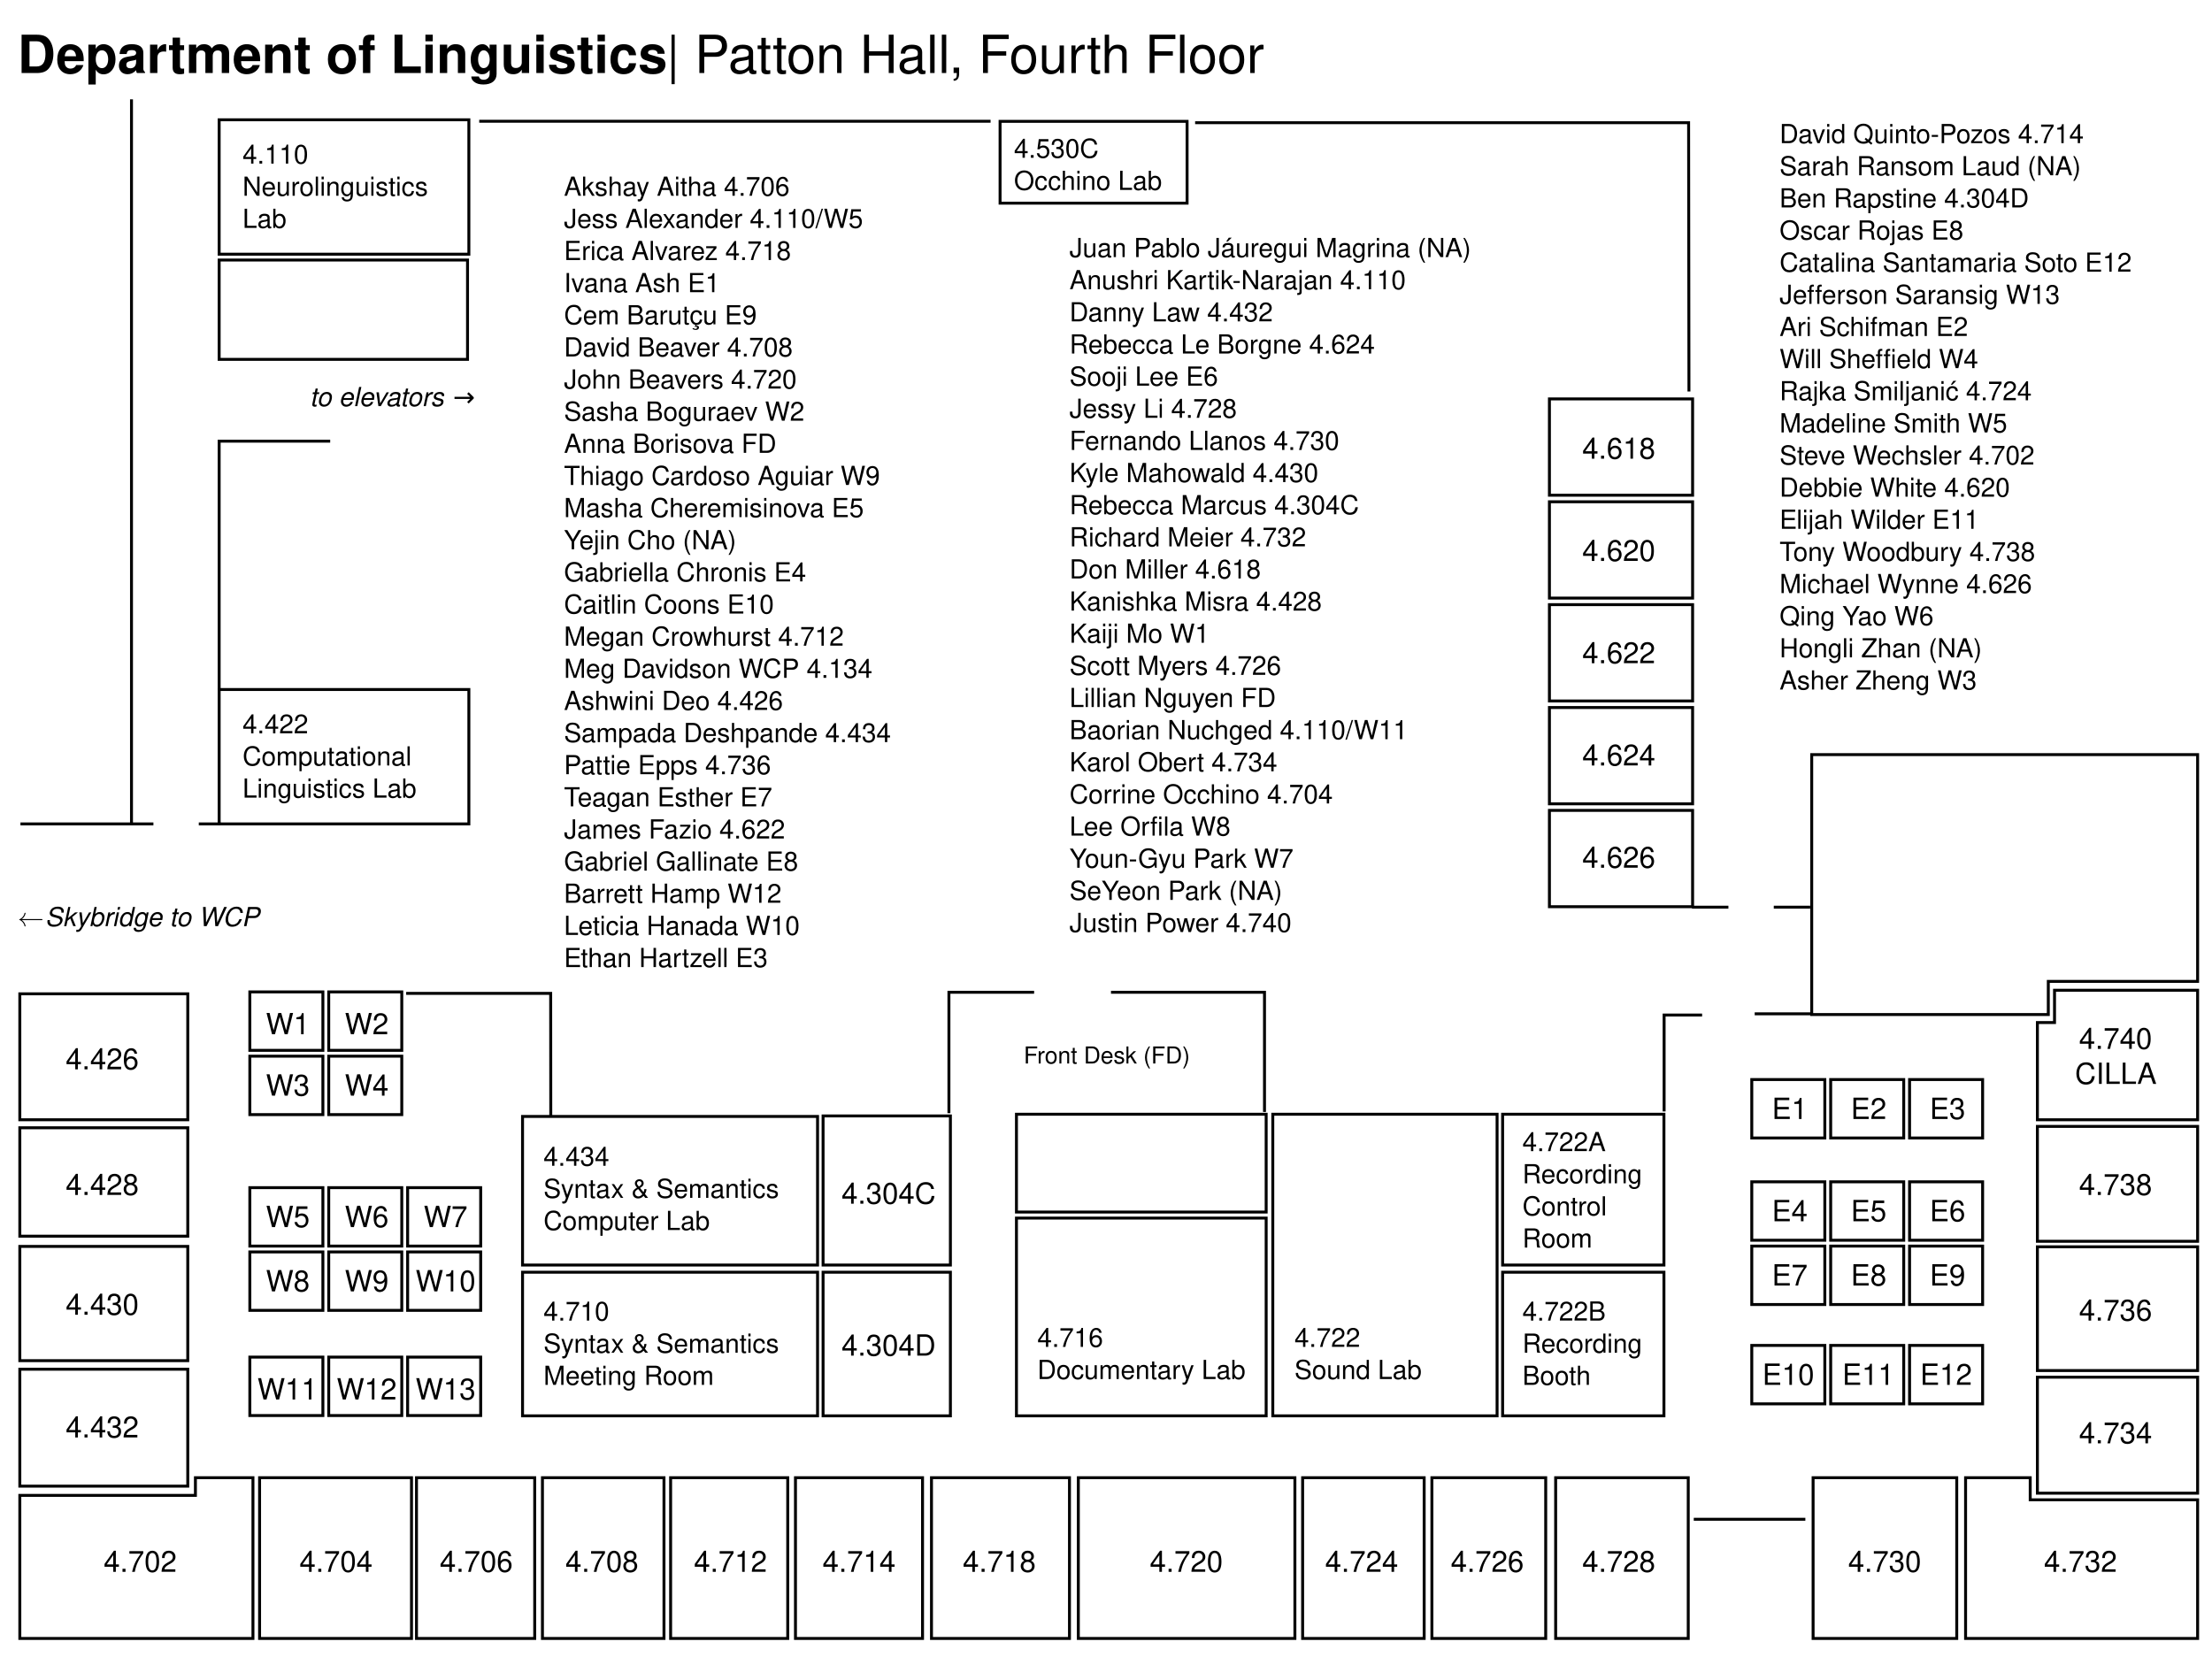
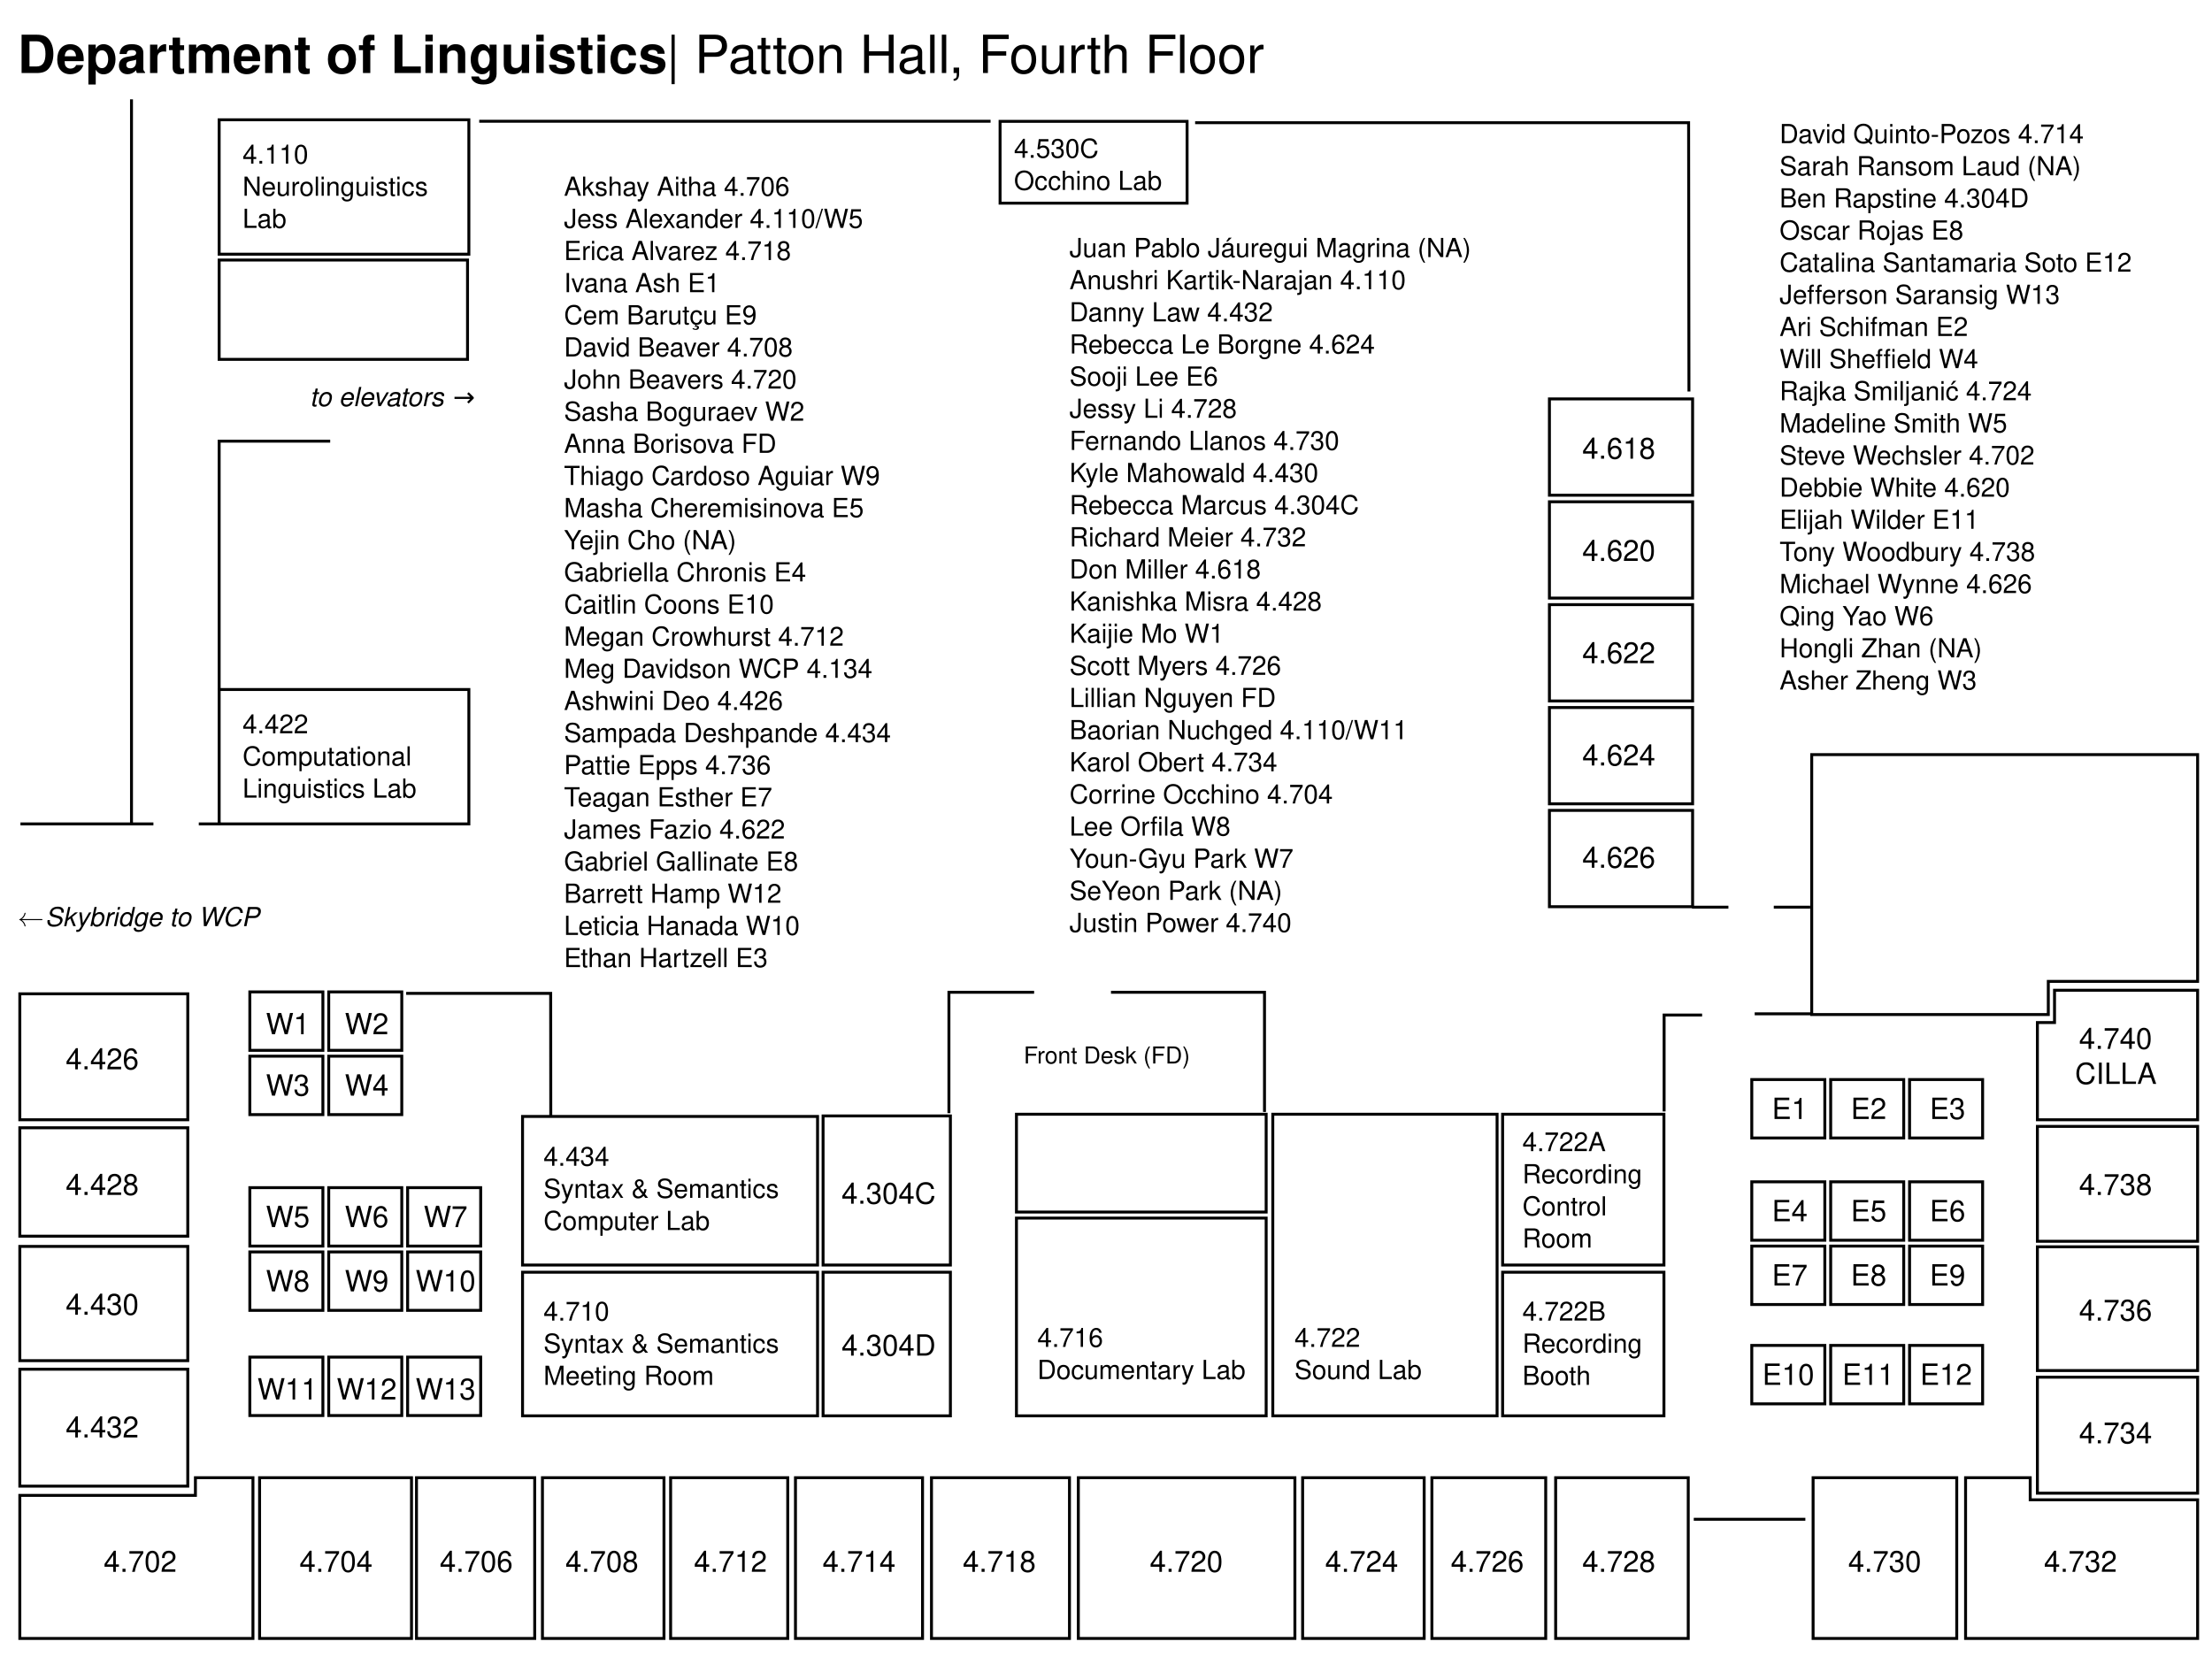
<svg xmlns="http://www.w3.org/2000/svg" width="757px" height="567px" viewBox="0 0 757 567" version="1.1">
  <g id="Artboard" stroke="none" stroke-width="1" fill="none" fill-rule="evenodd">
    <g id="Slices" />
    <g id="Offices-Shapes" transform="translate(6.7822, 40.5352)" stroke="#000000">
      <polygon id="Shape" points="745.295 295.367 694.198 295.367 694.198 306.712 613.23 306.712 613.23 217.748 745.295 217.748" />
      <line x1="157.718" y1="0.965" x2="331.718" y2="0.965" id="Line" stroke-linecap="square" />
      <polygon id="Shape" points="745.295 520.26 665.887 520.26 665.887 465.242 688.005 465.242 688.005 472.807 745.295 472.807" />
      <rect id="Rectangle" x="613.705" y="465.242" width="49.157" height="55.018" />
      <rect id="Rectangle" x="525.601" y="465.242" width="45.376" height="55.018" />
      <rect id="Rectangle" x="483.249" y="465.242" width="38.948" height="55.018" />
      <rect id="Rectangle" x="439.008" y="465.242" width="41.594" height="55.018" />
      <polygon id="Rectangle" points="362.248 465.242 362.248 520.26 436.361 520.26 436.361 465.242" />
      <polygon id="Rectangle" points="265.447 465.242 265.447 520.26 308.933 520.26 308.933 465.242" />
      <polygon id="Rectangle" points="311.995 465.242 311.995 520.26 359.218 520.26 359.218 465.242" />
      <polygon id="Rectangle" points="274.894 394.909 274.894 444.067 318.468 444.067 318.468 394.909" />
      <polygon id="Rectangle" points="274.894 341.416 274.894 392.451 318.468 392.451 318.468 341.416" />
      <rect id="Rectangle" x="222.718" y="465.242" width="40.082" height="55.018" />
      <rect id="Rectangle" x="178.855" y="465.242" width="41.594" height="55.018" />
      <rect id="Rectangle" x="135.748" y="465.242" width="40.461" height="55.018" />
      <polygon id="Rectangle" points="82.054 465.242 82.054 520.26 134.045 520.26 134.045 465.242" />
      <polygon id="Shape" points="79.783 520.26 -2.13162821e-14 520.26 -2.13162821e-14 471.291 60.094 471.291 60.094 465.242 79.783 465.242" />
      <polygon id="Rectangle" points="-2.84217094e-14 299.622 -2.84217094e-14 342.727 57.477 342.727 57.477 299.622" />
      <polygon id="Rectangle" points="-2.84217094e-14 345.47 -2.84217094e-14 382.574 57.477 382.574 57.477 345.47" />
      <polygon id="Rectangle" points="-2.84217094e-14 386.075 -2.84217094e-14 425.18 57.477 425.18 57.477 386.075" />
      <polygon id="Rectangle" points="-2.84217094e-14 428.11 -2.84217094e-14 468.131 57.477 468.131 57.477 428.11" />
      <rect id="Rectangle" x="690.465" y="430.834" width="54.83" height="39.703" />
      <rect id="Rectangle" x="690.465" y="386.213" width="54.83" height="42.354" />
      <rect id="Rectangle" x="690.465" y="345" width="54.83" height="39.322" />
      <polygon id="Shape" points="690.465 342.729 745.295 342.729 745.295 298.397 696.325 298.397 696.325 309.453 690.465 309.453" />
      <polygon id="Rectangle" points="172.045 394.909 172.045 444.067 273.006 444.067 273.006 394.909" />
      <polygon id="Rectangle" points="172.045 341.592 172.045 392.451 273.006 392.451 273.006 341.592" />
      <rect id="Rectangle" x="341.071" y="340.836" width="85.458" height="33.477" />
      <polygon id="Rectangle" points="68.218 195.465 68.218 241.465 153.676 241.465 153.676 195.465" />
      <polygon id="Rectangle" points="523.468 131.209 523.468 164.174 572.468 164.174 572.468 131.209" />
      <polygon id="Rectangle" points="523.468 96 523.468 128.965 572.468 128.965 572.468 96" />
      <path d="M571.218,93.465 C571.188,69.9 571.166,52.226 571.151,40.444 C571.14,31.782 571.124,18.789 571.102,1.465 C511.348,1.465 466.533,1.465 436.656,1.465 C429.003,1.465 417.524,1.465 402.218,1.465" id="Shape" />
      <polygon id="Rectangle" points="335.468 1 335.468 29 399.468 29 399.468 1" />
      <polygon id="Rectangle" points="523.468 166.419 523.468 199.384 572.468 199.384 572.468 166.419" />
      <rect id="Rectangle" x="523.468" y="201.628" width="49" height="32.965" />
      <polygon id="Rectangle" points="523.468 236.837 523.468 269.802 572.468 269.802 572.468 236.837" />
      <polygon id="Rectangle" points="428.798 340.836 428.798 444.067 505.558 444.067 505.558 340.836" />
      <rect id="Rectangle" x="507.448" y="340.836" width="55.209" height="51.615" />
      <rect id="Rectangle" x="507.448" y="394.909" width="55.209" height="49.158" />
      <polygon id="Rectangle" points="341.071 376.382 341.071 444.067 426.529 444.067 426.529 376.382" />
      <polygon id="Rectangle" points="68.218 0.465 68.218 46.465 153.676 46.465 153.676 0.465" />
      <polygon id="Rectangle" points="68.218 48.465 68.218 82.465 153.218 82.465 153.218 48.465" />
    </g>
    <g id="Offices-Labels" transform="translate(22, 45)" fill="#000000" font-family="Helvetica" font-weight="normal">
      <text id="4.422-Computational" font-size="9">
        <tspan x="61" y="206">4.422</tspan>
        <tspan x="61" y="217">Computational</tspan>
        <tspan x="61" y="228">Linguistics Lab</tspan>
      </text>
      <text id="4.110-Neurolinguisti" font-size="9">
        <tspan x="61" y="11">4.110</tspan>
        <tspan x="61" y="22">Neurolinguistics</tspan>
        <tspan x="61" y="33">Lab</tspan>
      </text>
      <text id="4.530C-Occhino-Lab" font-size="9">
        <tspan x="325" y="9">4.530C</tspan>
        <tspan x="325" y="20">Occhino Lab</tspan>
      </text>
      <text id="4.426" font-size="10">
        <tspan x="0.488" y="321">4.426</tspan>
      </text>
      <text id="4.428" font-size="10">
        <tspan x="0.488" y="364">4.428</tspan>
      </text>
      <text id="4.430" font-size="10">
        <tspan x="0.488" y="405">4.430</tspan>
      </text>
      <text id="4.432" font-size="10">
        <tspan x="0.488" y="447">4.432</tspan>
      </text>
      <text id="4.702" font-size="10">
        <tspan x="13.488" y="493">4.702</tspan>
      </text>
      <text id="4.704" font-size="10">
        <tspan x="80.488" y="493">4.704</tspan>
      </text>
      <text id="4.706" font-size="10">
        <tspan x="128.488" y="493">4.706</tspan>
      </text>
      <text id="4.708" font-size="10">
        <tspan x="171.488" y="493">4.708</tspan>
      </text>
      <text id="4.712" font-size="10">
        <tspan x="215.488" y="493">4.712</tspan>
      </text>
      <text id="4.714" font-size="10">
        <tspan x="259.488" y="493">4.714</tspan>
      </text>
      <text id="4.718" font-size="10">
        <tspan x="307.488" y="493">4.718</tspan>
      </text>
      <text id="4.720" font-size="10">
        <tspan x="371.488" y="493">4.720</tspan>
      </text>
      <text id="4.724" font-size="10">
        <tspan x="431.488" y="493">4.724</tspan>
      </text>
      <text id="4.726" font-size="10">
        <tspan x="474.488" y="493">4.726</tspan>
      </text>
      <text id="4.728" font-size="10">
        <tspan x="519.488" y="493">4.728</tspan>
      </text>
      <text id="4.730" font-size="10">
        <tspan x="610.488" y="493">4.730</tspan>
      </text>
      <text id="4.732" font-size="10">
        <tspan x="677.488" y="493">4.732</tspan>
      </text>
      <text id="4.734" font-size="10">
        <tspan x="689.488" y="449">4.734</tspan>
      </text>
      <text id="4.736" font-size="10">
        <tspan x="689.488" y="407">4.736</tspan>
      </text>
      <text id="4.738" font-size="10">
        <tspan x="689.488" y="364">4.738</tspan>
      </text>
      <text id="4.618" font-size="10">
        <tspan x="519.488" y="112">4.618</tspan>
      </text>
      <text id="4.620" font-size="10">
        <tspan x="519.488" y="147">4.620</tspan>
      </text>
      <text id="4.622" font-size="10">
        <tspan x="519.488" y="182">4.622</tspan>
      </text>
      <text id="4.624" font-size="10">
        <tspan x="519.488" y="217">4.624</tspan>
      </text>
      <text id="4.626" font-size="10">
        <tspan x="519.488" y="252">4.626</tspan>
      </text>
      <text id="4.740" font-size="10">
        <tspan x="689.488" y="314">4.740</tspan>
        <tspan x="688.104" y="326">CILLA</tspan>
      </text>
      <text id="4.434" font-size="9">
        <tspan x="164" y="354">4.434</tspan>
        <tspan x="164" y="365">Syntax &amp; Semantics</tspan>
        <tspan x="164" y="376">Computer Lab</tspan>
      </text>
      <text id="4.710" font-size="9">
        <tspan x="164" y="407">4.710</tspan>
        <tspan x="164" y="418">Syntax &amp; Semantics</tspan>
        <tspan x="164" y="429">Meeting Room</tspan>
      </text>
      <text id="4.716" font-size="9">
        <tspan x="333" y="416">4.716</tspan>
        <tspan x="333" y="427">Documentary Lab</tspan>
      </text>
      <text id="4.304C" font-size="10">
        <tspan x="266" y="367">4.304C</tspan>
      </text>
      <text id="4.304D" font-size="10">
        <tspan x="266" y="419">4.304D</tspan>
      </text>
      <text id="4.722-Sound-Lab" font-size="9">
        <tspan x="421" y="416">4.722</tspan>
        <tspan x="421" y="427">Sound Lab</tspan>
      </text>
      <text id="4.722B" font-size="9">
        <tspan x="499" y="407">4.722B</tspan>
        <tspan x="499" y="418">Recording </tspan>
        <tspan x="499" y="429">Booth</tspan>
      </text>
      <text id="4.722A" font-size="9">
        <tspan x="499" y="349">4.722A</tspan>
        <tspan x="499" y="360">Recording </tspan>
        <tspan x="499" y="371">Control </tspan>
        <tspan x="499" y="382">Room</tspan>
      </text>
      <text id="Front-Desk-(FD)" font-size="8">
        <tspan x="328.332" y="319">Front Desk (FD)</tspan>
      </text>
    </g>
    <g id="Workstations-East---Listing" transform="translate(193, 40)" fill="#000000" font-family="Helvetica" font-size="9" font-weight="normal">
      <text id="Akshay-Aitha-4.706-J">
        <tspan x="0" y="27">Akshay Aitha   4.706</tspan>
        <tspan x="0" y="38">Jess Alexander   4.110/W5</tspan>
        <tspan x="0" y="49">Erica Alvarez   4.718</tspan>
        <tspan x="0" y="60">Ivana Ash   E1</tspan>
        <tspan x="0" y="71">Cem Barutçu   E9</tspan>
        <tspan x="0" y="82">David Beaver   4.708</tspan>
        <tspan x="0" y="93">John Beavers   4.720</tspan>
        <tspan x="0" y="104">Sasha Boguraev   W2</tspan>
        <tspan x="0" y="115">Anna Borisova   FD</tspan>
        <tspan x="0" y="126">Thiago Cardoso Aguiar   W9</tspan>
        <tspan x="0" y="137">Masha Cheremisinova   E5</tspan>
        <tspan x="0" y="148">Yejin Cho   (NA)</tspan>
        <tspan x="0" y="159">Gabriella Chronis   E4</tspan>
        <tspan x="0" y="170">Caitlin Coons   E10</tspan>
        <tspan x="0" y="181">Megan Crowhurst   4.712</tspan>
        <tspan x="0" y="192">Meg Davidson   WCP 4.134</tspan>
        <tspan x="0" y="203">Ashwini Deo   4.426</tspan>
        <tspan x="0" y="214">Sampada Deshpande   4.434</tspan>
        <tspan x="0" y="225">Pattie Epps   4.736</tspan>
        <tspan x="0" y="236">Teagan Esther   E7</tspan>
        <tspan x="0" y="247">James Fazio   4.622</tspan>
        <tspan x="0" y="258">Gabriel Gallinate   E8</tspan>
        <tspan x="0" y="269">Barrett Hamp   W12</tspan>
        <tspan x="0" y="280">Leticia Hanada   W10</tspan>
        <tspan x="0" y="291">Ethan Hartzell   E3</tspan>
        <tspan x="0" y="302" />
      </text>
      <text id="Juan-Pablo-Jáuregui">
        <tspan x="173" y="48">Juan Pablo Jáuregui Magrina   (NA)</tspan>
        <tspan x="173" y="59">Anushri Kartik-Narajan   4.110</tspan>
        <tspan x="173" y="70">Danny Law   4.432</tspan>
        <tspan x="173" y="81">Rebecca Le Borgne   4.624</tspan>
        <tspan x="173" y="92">Sooji Lee   E6</tspan>
        <tspan x="173" y="103">Jessy Li   4.728</tspan>
        <tspan x="173" y="114">Fernando Llanos   4.730</tspan>
        <tspan x="173" y="125">Kyle Mahowald   4.430</tspan>
        <tspan x="173" y="136">Rebecca Marcus   4.304C</tspan>
        <tspan x="173" y="147">Richard Meier   4.732</tspan>
        <tspan x="173" y="158">Don Miller   4.618</tspan>
        <tspan x="173" y="169">Kanishka Misra   4.428</tspan>
-         <tspan x="173" y="180">Kaiji Mo   W1</tspan>
+         <tspan x="173" y="180">Kaijie Mo   W1</tspan>
        <tspan x="173" y="191">Scott Myers   4.726</tspan>
        <tspan x="173" y="202">Lillian Nguyen   FD</tspan>
        <tspan x="173" y="213">Baorian Nuchged   4.110/W11</tspan>
        <tspan x="173" y="224">Karol Obert   4.734</tspan>
        <tspan x="173" y="235">Corrine Occhino   4.704</tspan>
        <tspan x="173" y="246">Lee Orfila   W8</tspan>
        <tspan x="173" y="257">Youn-Gyu Park   W7</tspan>
        <tspan x="173" y="268">SeYeon Park   (NA)</tspan>
        <tspan x="173" y="279">Justin Power   4.740</tspan>
      </text>
      <text id="David-Quinto-Pozos-4">
        <tspan x="416" y="9">David Quinto-Pozos   4.714</tspan>
        <tspan x="416" y="20">Sarah Ransom Laud   (NA)</tspan>
        <tspan x="416" y="31">Ben Rapstine   4.304D</tspan>
        <tspan x="416" y="42">Oscar Rojas   E8</tspan>
        <tspan x="416" y="53">Catalina Santamaria Soto   E12</tspan>
        <tspan x="416" y="64">Jefferson Saransig   W13</tspan>
        <tspan x="416" y="75">Ari Schifman   E2</tspan>
        <tspan x="416" y="86">Will Sheffield   W4</tspan>
        <tspan x="416" y="97">Rajka Smiljanić   4.724</tspan>
        <tspan x="416" y="108">Madeline Smith   W5</tspan>
        <tspan x="416" y="119">Steve Wechsler   4.702</tspan>
        <tspan x="416" y="130">Debbie White   4.620</tspan>
        <tspan x="416" y="141">Elijah Wilder   E11</tspan>
        <tspan x="416" y="152">Tony Woodbury   4.738</tspan>
        <tspan x="416" y="163">Michael Wynne   4.626</tspan>
        <tspan x="416" y="174">Qing Yao   W6</tspan>
        <tspan x="416" y="185">Hongli Zhan   (NA)</tspan>
        <tspan x="416" y="196">Asher Zheng   W3</tspan>
      </text>
    </g>
    <g id="Workstations-East---Outlines" transform="translate(599, 369)" stroke="#000000">
      <path d="M25.5,35.5 L25.5,55.5 L0.5,55.5 L0.5,35.5 L25.5,35.5 Z" id="Rectangle-65" />
      <path d="M79.5,57.5 L79.5,77.5 L54.5,77.5 L54.5,57.5 L79.5,57.5 Z" id="Rectangle-65" />
      <path d="M52.5,57.5 L52.5,77.5 L27.5,77.5 L27.5,57.5 L52.5,57.5 Z" id="Rectangle-65" />
      <path d="M25.5,57.5 L25.5,77.5 L0.5,77.5 L0.5,57.5 L25.5,57.5 Z" id="Rectangle-65" />
      <path d="M79.5,35.5 L79.5,55.5 L54.5,55.5 L54.5,35.5 L79.5,35.5 Z" id="Rectangle-65" />
      <path d="M52.5,35.5 L52.5,55.5 L27.5,55.5 L27.5,35.5 L52.5,35.5 Z" id="Rectangle-65" />
      <path d="M25.5,0.5 L25.5,20.5 L0.5,20.5 L0.5,0.5 L25.5,0.5 Z" id="Rectangle-65-copy" />
      <path d="M79.5,0.5 L79.5,20.5 L54.5,20.5 L54.5,0.5 L79.5,0.5 Z" id="Rectangle-65-copy" />
      <path d="M52.5,0.5 L52.5,20.5 L27.5,20.5 L27.5,0.5 L52.5,0.5 Z" id="Rectangle-65-copy" />
      <path d="M25.5,91.5 L25.5,111.5 L0.5,111.5 L0.5,91.5 L25.5,91.5 Z" id="Rectangle-65-copy-2" />
      <path d="M79.5,91.5 L79.5,111.5 L54.5,111.5 L54.5,91.5 L79.5,91.5 Z" id="Rectangle-65-copy-2" />
      <path d="M52.5,91.5 L52.5,111.5 L27.5,111.5 L27.5,91.5 L52.5,91.5 Z" id="Rectangle-65-copy-2" />
    </g>
    <g id="Workstations-East---Labels" transform="translate(603, 373)" fill="#000000" font-family="Helvetica" font-size="10" font-weight="normal">
      <text id="E1">
        <tspan x="3.384" y="10">E1</tspan>
      </text>
      <text id="E2">
        <tspan x="30.384" y="10">E2</tspan>
      </text>
      <text id="E3">
        <tspan x="57.384" y="10">E3</tspan>
      </text>
      <text id="E4">
        <tspan x="3.384" y="45">E4</tspan>
      </text>
      <text id="E5">
        <tspan x="30.384" y="45">E5</tspan>
      </text>
      <text id="E6">
        <tspan x="57.384" y="45">E6</tspan>
      </text>
      <text id="E7">
        <tspan x="3.384" y="67">E7</tspan>
      </text>
      <text id="E8">
        <tspan x="30.384" y="67">E8</tspan>
      </text>
      <text id="E9">
        <tspan x="57.384" y="67">E9</tspan>
      </text>
      <text id="E10">
        <tspan x="0.104" y="101">E10</tspan>
      </text>
      <text id="E11">
        <tspan x="27.472" y="101">E11</tspan>
      </text>
      <text id="E12">
        <tspan x="54.104" y="101">E12</tspan>
      </text>
    </g>
    <g id="Workstations-West---Outlines" transform="translate(85, 339)" stroke="#000000">
      <path d="M25.5,67.5 L25.5,87.5 L0.5,87.5 L0.5,67.5 L25.5,67.5 Z" id="Rectangle-65" />
      <path d="M79.5,89.5 L79.5,109.5 L54.5,109.5 L54.5,89.5 L79.5,89.5 Z" id="Rectangle-65" />
      <path d="M52.5,89.5 L52.5,109.5 L27.5,109.5 L27.5,89.5 L52.5,89.5 Z" id="Rectangle-65" />
      <path d="M25.5,89.5 L25.5,109.5 L0.5,109.5 L0.5,89.5 L25.5,89.5 Z" id="Rectangle-65" />
      <path d="M79.5,125.5 L79.5,145.5 L54.5,145.5 L54.5,125.5 L79.5,125.5 Z" id="Rectangle-65-copy" />
      <path d="M52.5,125.5 L52.5,145.5 L27.5,145.5 L27.5,125.5 L52.5,125.5 Z" id="Rectangle-65-copy" />
      <path d="M25.5,125.5 L25.5,145.5 L0.5,145.5 L0.5,125.5 L25.5,125.5 Z" id="Rectangle-65-copy" />
      <path d="M79.5,67.5 L79.5,87.5 L54.5,87.5 L54.5,67.5 L79.5,67.5 Z" id="Rectangle-65" />
      <path d="M52.5,67.5 L52.5,87.5 L27.5,87.5 L27.5,67.5 L52.5,67.5 Z" id="Rectangle-65" />
      <path d="M25.5,0.5 L25.5,20.5 L0.5,20.5 L0.5,0.5 L25.5,0.5 Z" id="Rectangle-65-copy" />
      <path d="M52.5,22.5 L52.5,42.5 L27.5,42.5 L27.5,22.5 L52.5,22.5 Z" id="Rectangle-65-copy" />
      <path d="M25.5,22.5 L25.5,42.5 L0.5,42.5 L0.5,22.5 L25.5,22.5 Z" id="Rectangle-65-copy" />
      <path d="M52.5,0.5 L52.5,20.5 L27.5,20.5 L27.5,0.5 L52.5,0.5 Z" id="Rectangle-65-copy" />
    </g>
    <g id="Workstations-West---Labels" transform="translate(88, 344)" fill="#000000" font-family="Helvetica" font-size="10" font-weight="normal">
      <text id="W5">
        <tspan x="3" y="76">W5</tspan>
      </text>
      <text id="W1">
        <tspan x="3" y="10">W1</tspan>
      </text>
      <text id="W3">
        <tspan x="3" y="31">W3</tspan>
      </text>
      <text id="W4">
        <tspan x="30" y="31">W4</tspan>
      </text>
      <text id="W2">
        <tspan x="30" y="10">W2</tspan>
      </text>
      <text id="W6">
        <tspan x="30" y="76">W6</tspan>
      </text>
      <text id="W7">
        <tspan x="57" y="76">W7</tspan>
      </text>
      <text id="W8">
        <tspan x="3" y="98">W8</tspan>
      </text>
      <text id="W11">
        <tspan x="0.088" y="135">W11</tspan>
      </text>
      <text id="W9">
        <tspan x="30" y="98">W9</tspan>
      </text>
      <text id="W10">
        <tspan x="54.219" y="98">W10</tspan>
      </text>
      <text id="W12">
        <tspan x="27.219" y="135">W12</tspan>
      </text>
      <text id="W13">
        <tspan x="54.219" y="135">W13</tspan>
      </text>
    </g>
    <g id="RLP-Walls" transform="translate(7, 34)" stroke="#000000">
      <path d="M181.489,348 C181.48,337.242 181.474,329.174 181.469,323.795 C181.466,319.84 181.461,313.909 181.455,306 C163.957,306 150.834,306 142.085,306 C139.844,306 136.482,306 132,306" id="Shape" />
      <polyline id="Shape" points="317.745 347 317.745 305.623 346.899 305.623" />
      <polyline id="Shape" points="373.209 305.623 425.744 305.623 425.744 346.586" />
      <polyline id="Shape" points="575.5 313.417 562.5 313.417 562.5 346.417" />
      <line x1="613.062" y1="313" x2="593.5" y2="313" id="Shape" />
      <line x1="584.5" y1="276.5" x2="572.031" y2="276.5" id="Shape" />
      <line x1="45.5" y1="248" x2="38.031" y2="248" id="Shape" />
      <line x1="68.5" y1="248" x2="61.031" y2="248" id="Shape" />
      <line x1="612.5" y1="276.5" x2="600.031" y2="276.5" id="Shape" />
      <line x1="572.649" y1="486" x2="610.835" y2="486" id="Shape" />
      <polyline id="Shape" points="0 248 38 248 38 0" />
      <polyline id="Shape" transform="translate(87, 159.5) scale(-1, -1) translate(-87, -159.5)" points="68 202 106 202 106 117" />
    </g>
    <g id="RLP-Labels" transform="translate(6, 7)" fill="#000000" font-family="Helvetica-Bold, Helvetica" font-size="18" font-weight="bold">
      <text id="Department-of-Lingui">
        <tspan x="0" y="18">Department of Linguistics</tspan>
        <tspan x="222.021" y="18" font-family="Helvetica" font-weight="normal"> | Patton Hall, Fourth Floor</tspan>
      </text>
    </g>
    <text id="⃪-Skybridge-to-WCP" font-family="STIXTwoMath-Regular, STIX Two Math" font-size="9" font-weight="normal" fill="#000000">
      <tspan x="12.922" y="317">⃪</tspan>
      <tspan x="12.922" y="317" font-family="Helvetica"> </tspan>
      <tspan x="15.422" y="317" font-family="Helvetica-Oblique, Helvetica" font-style="italic">Skybridge to WCP</tspan>
    </text>
    <text id="to-elevators-→" font-family="Helvetica-Oblique, Helvetica" font-size="9" font-style="italic" font-weight="normal" fill="#000000">
      <tspan x="106" y="139">to elevators </tspan>
      <tspan x="155.025" y="139" font-family="LucidaGrande, Lucida Grande">→</tspan>
    </text>
  </g>
</svg>
